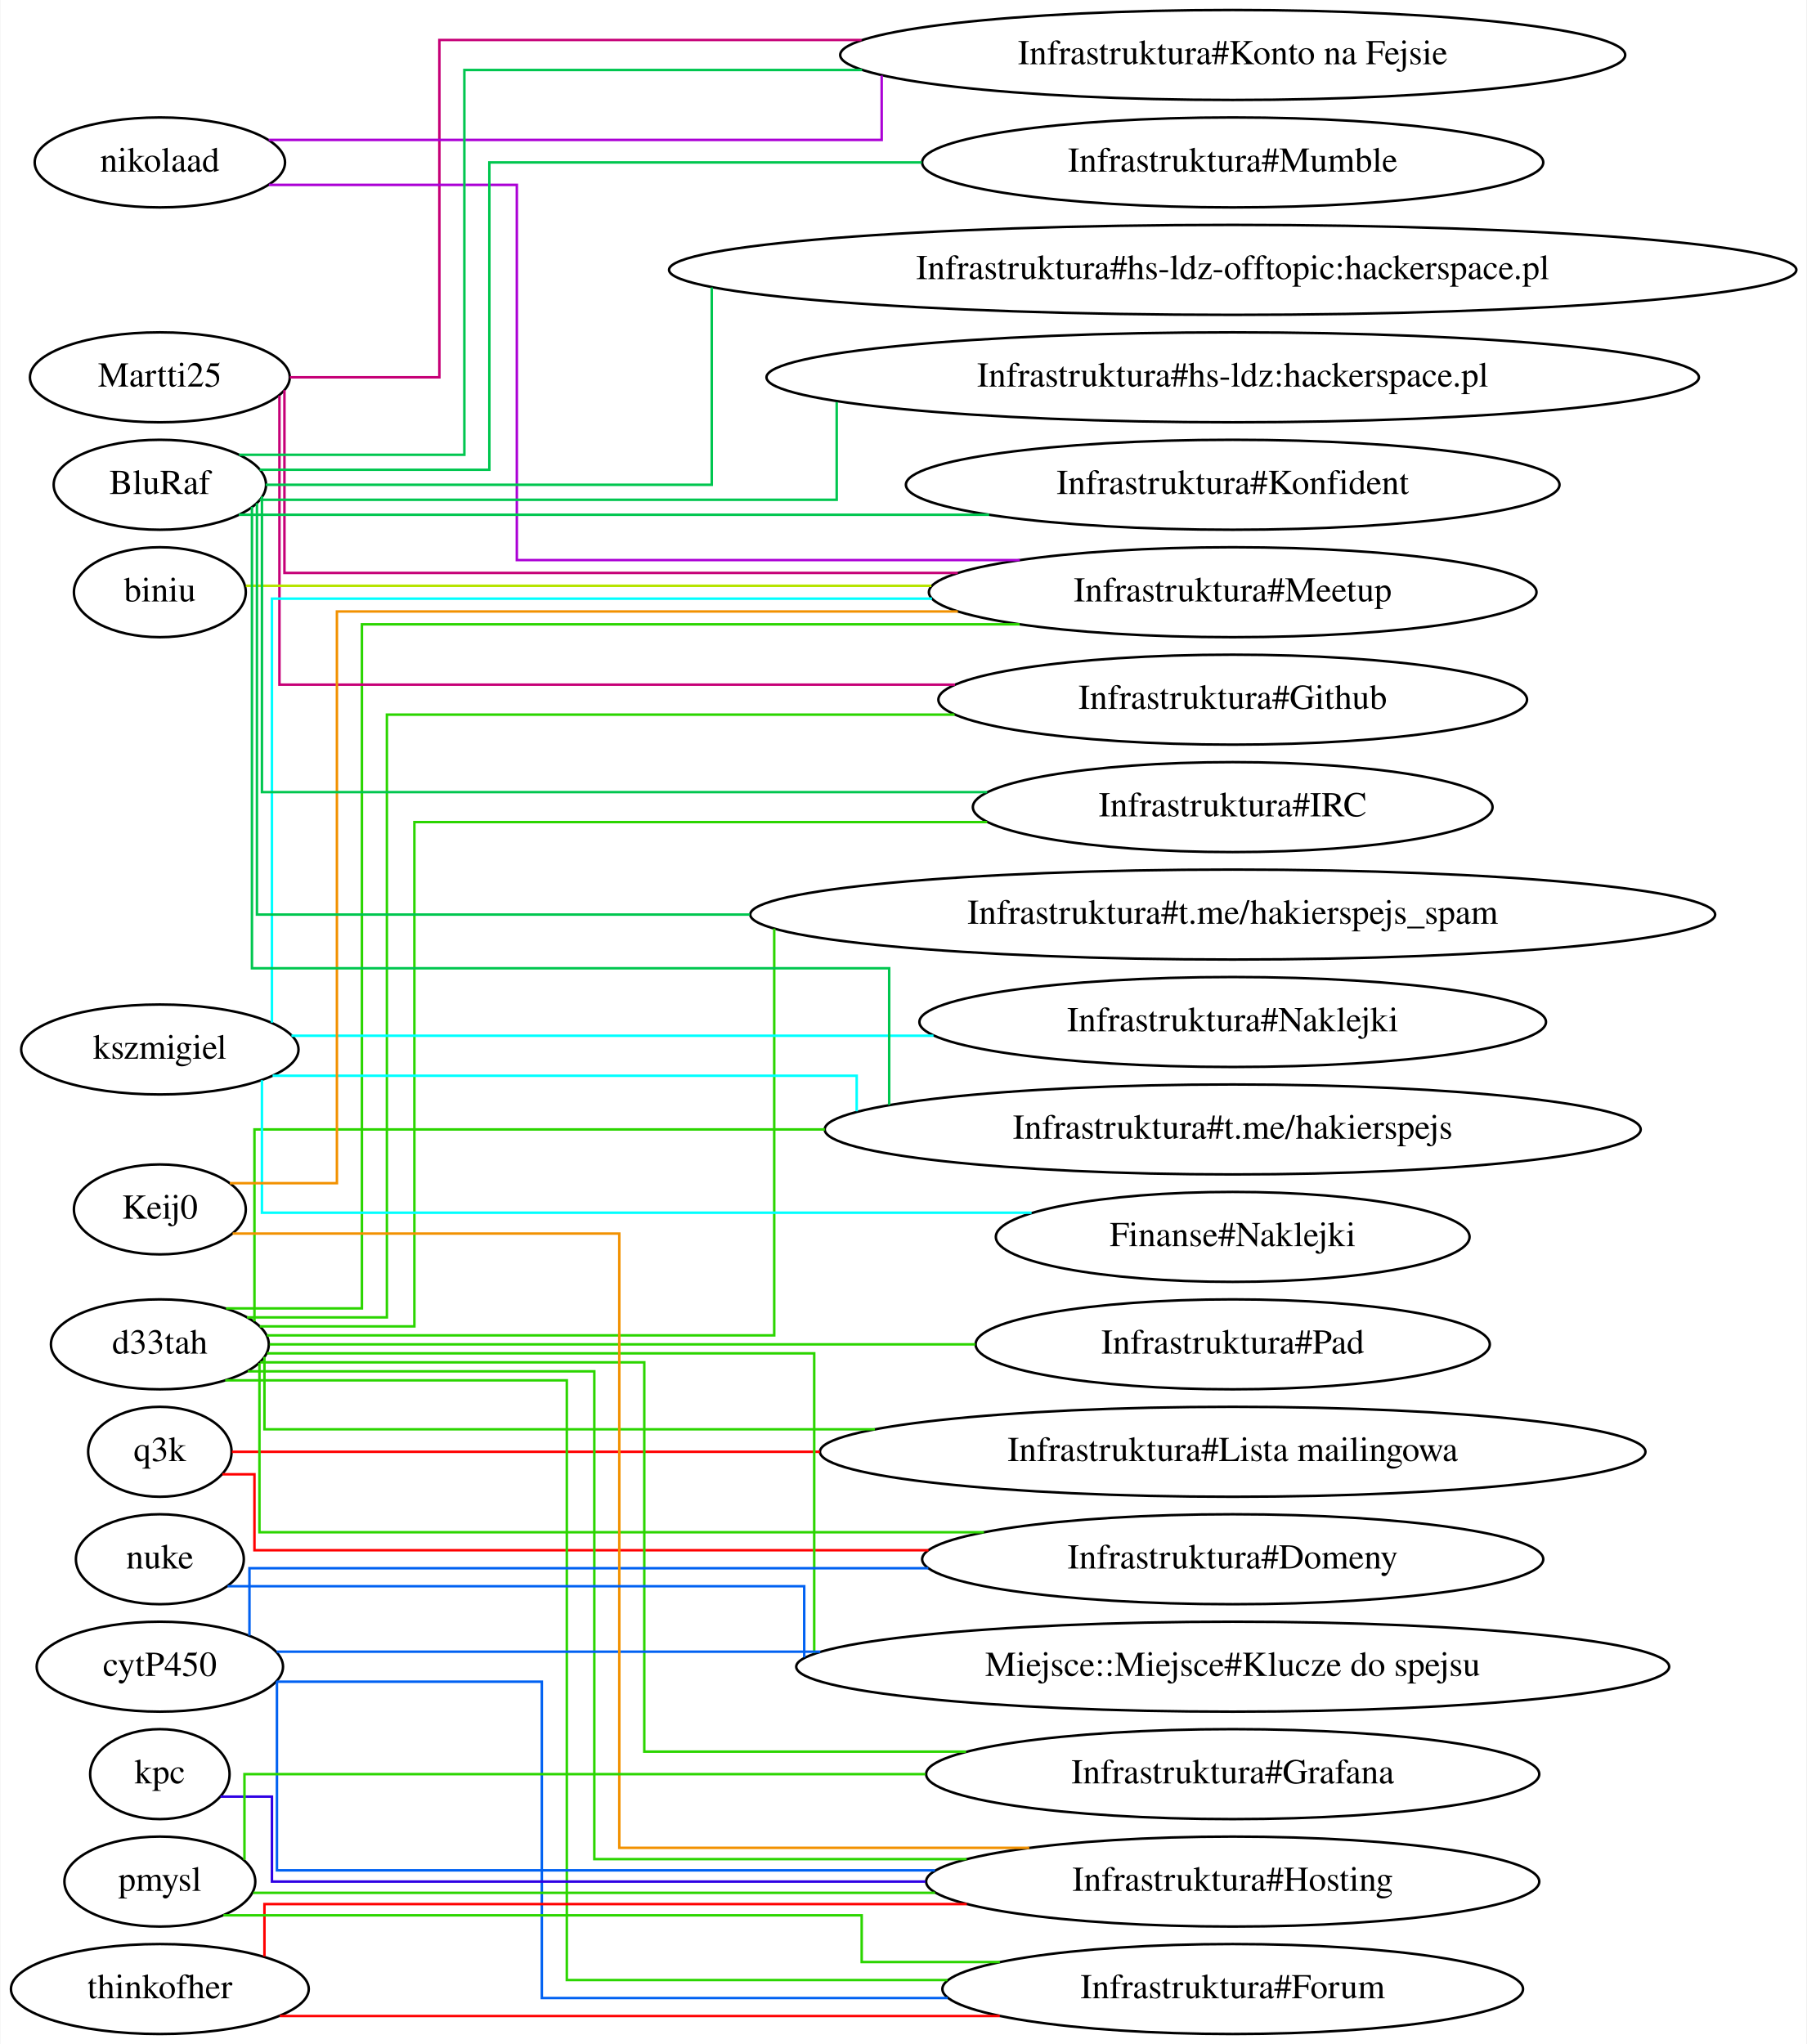
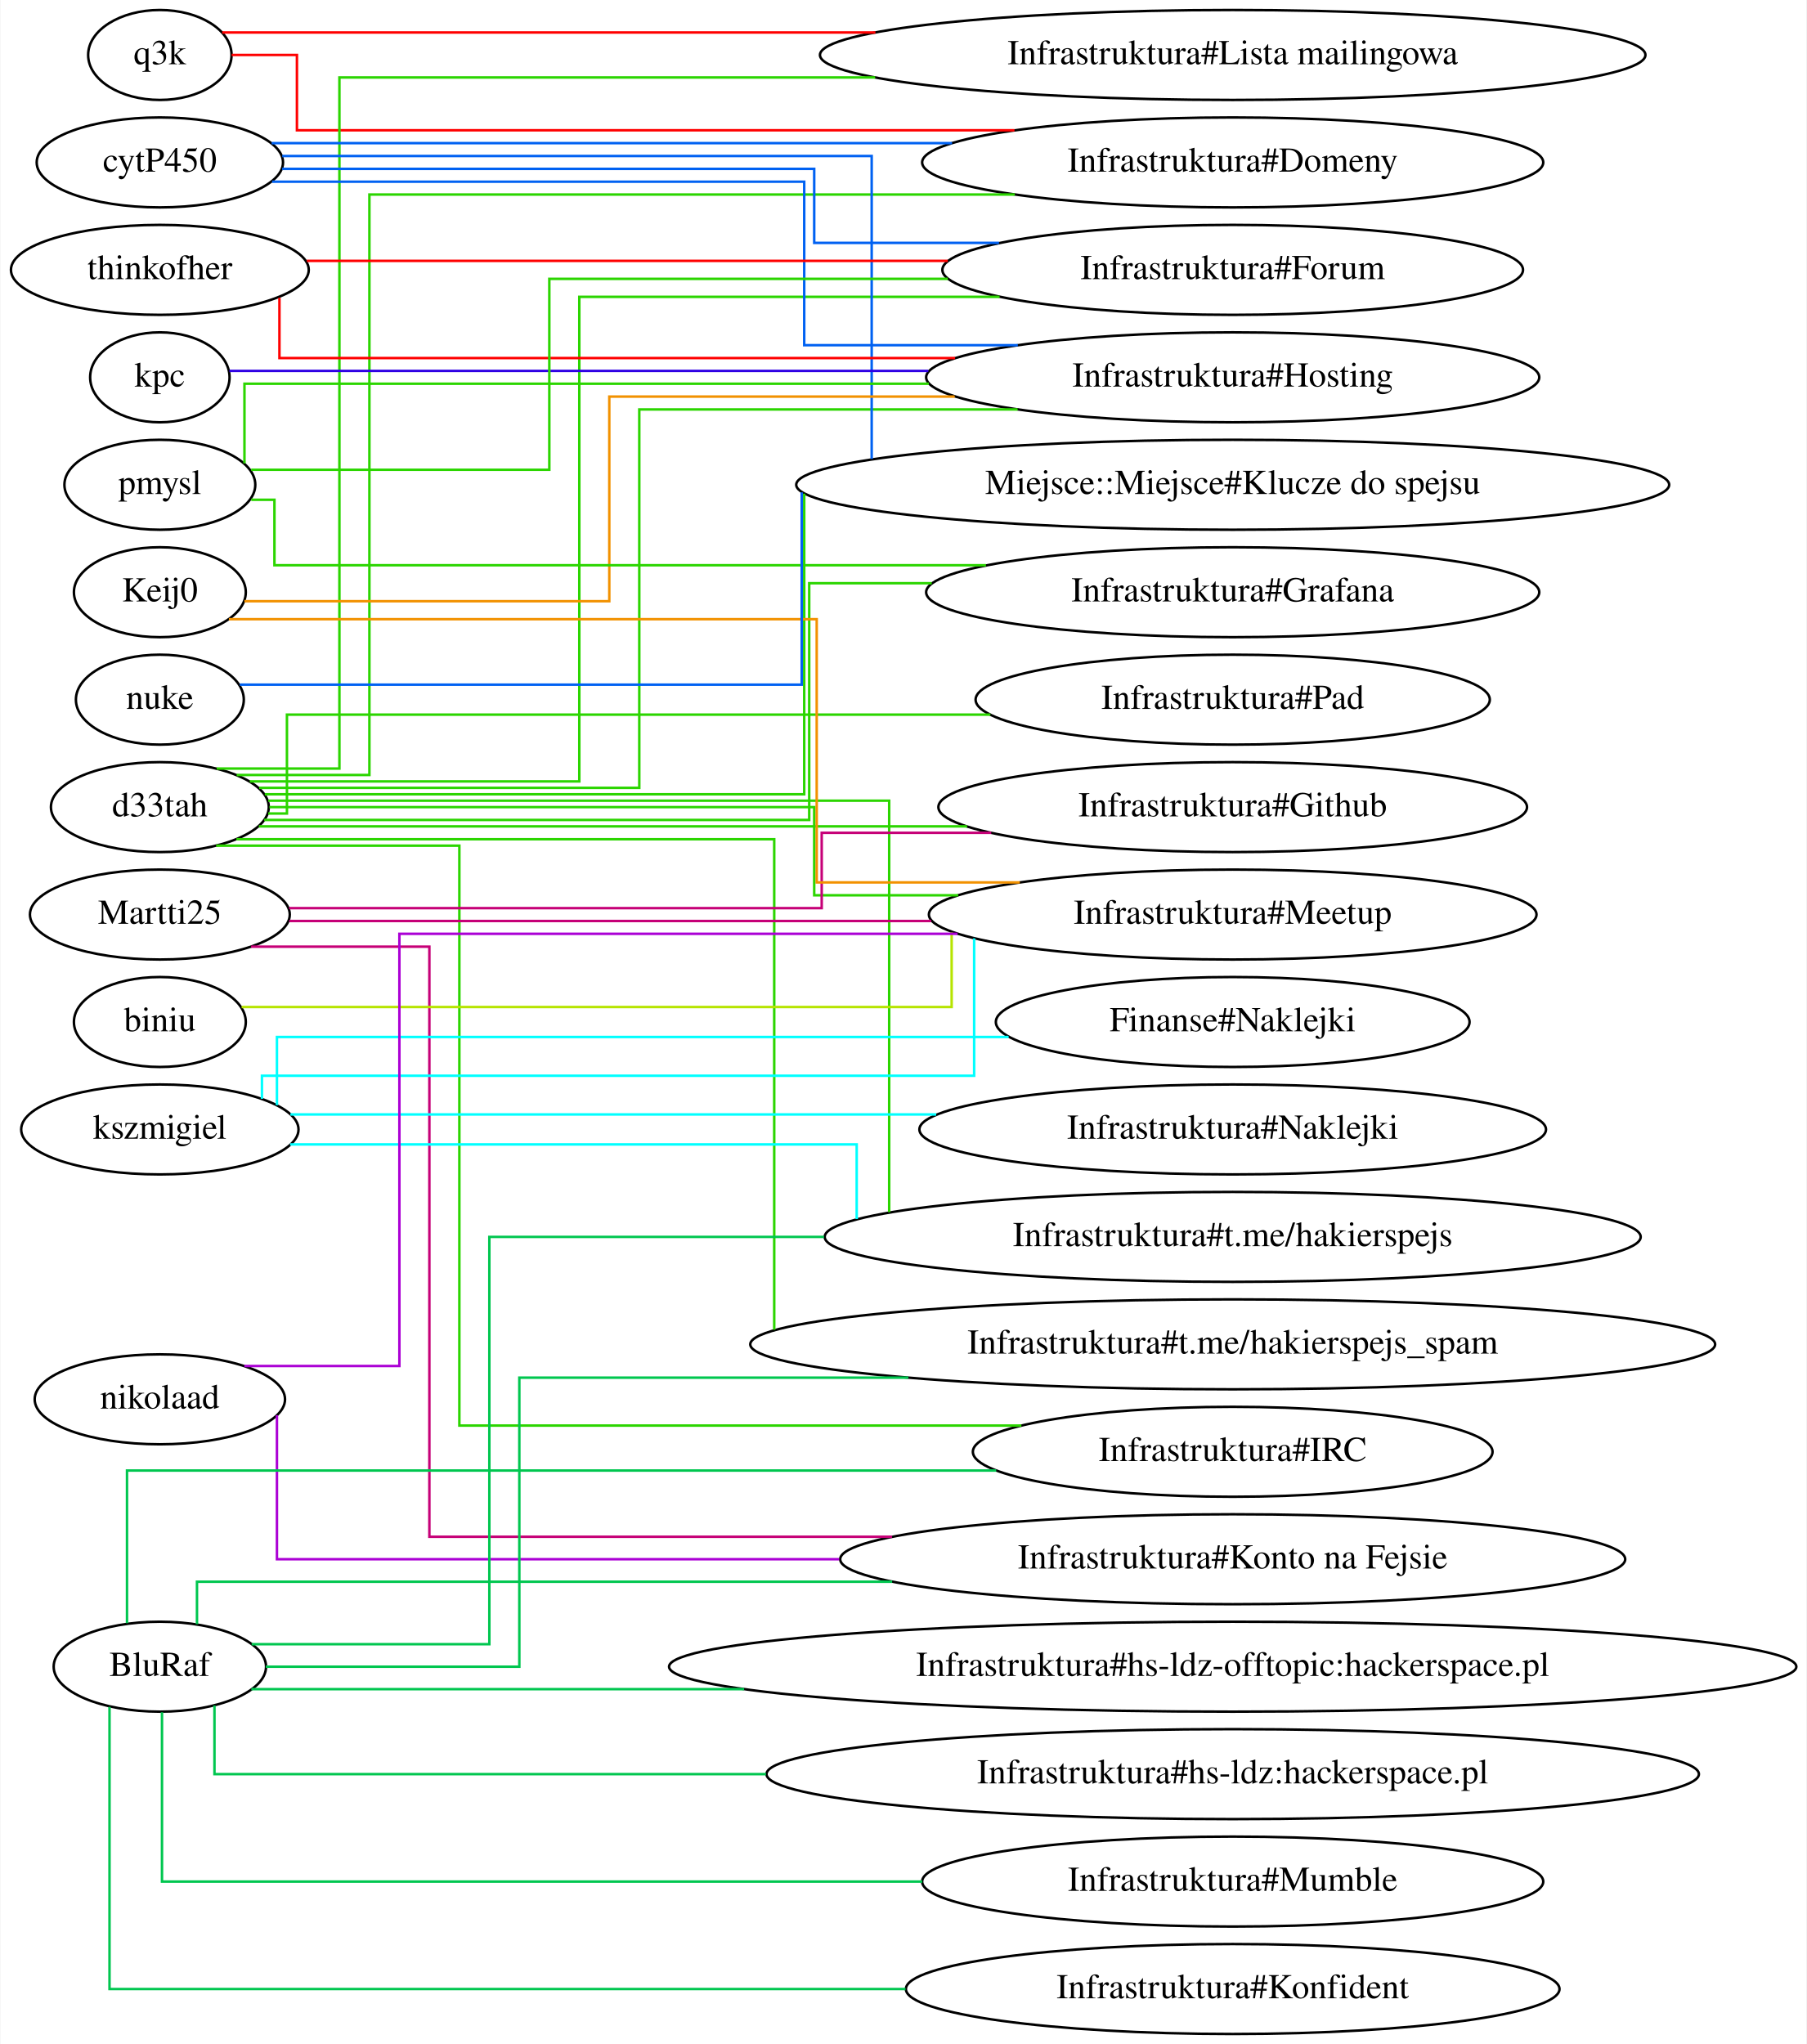
<svg xmlns="http://www.w3.org/2000/svg" width="723pt" height="818pt" viewBox="0.00 0.00 722.65 818.00">
  <g id="graph0" class="graph" transform="scale(1 1) rotate(0) translate(4 814)">
    <polygon fill="#ffffff" stroke="transparent" points="-4,4 -4,-814 718.649,-814 718.649,4 -4,4" />
    <g id="node1" class="node">
-       <ellipse fill="none" stroke="#000000" cx="59.795" cy="-233" rx="28.695" ry="18" />
-       <text text-anchor="middle" x="59.795" y="-229.3" font-family="Times,serif" font-size="14.00" fill="#000000">q3k</text>
+       <ellipse fill="none" stroke="#000000" cx="59.795" cy="-792" rx="28.695" ry="18" />
+       <text text-anchor="middle" x="59.795" y="-788.3" font-family="Times,serif" font-size="14.00" fill="#000000">q3k</text>
    </g>
    <g id="node2" class="node">
-       <ellipse fill="none" stroke="#000000" cx="489.119" cy="-190" rx="124.278" ry="18" />
-       <text text-anchor="middle" x="489.119" y="-186.3" font-family="Times,serif" font-size="14.00" fill="#000000">Infrastruktura#Domeny</text>
+       <ellipse fill="none" stroke="#000000" cx="489.119" cy="-749" rx="124.278" ry="18" />
+       <text text-anchor="middle" x="489.119" y="-745.3" font-family="Times,serif" font-size="14.00" fill="#000000">Infrastruktura#Domeny</text>
    </g>
    <g id="edge1" class="edge">
-       <path fill="none" stroke="#ff0000" d="M84.834,-224C91.873,-224 97.649,-224 97.649,-224 97.649,-224 97.649,-193.6 97.649,-193.6 97.649,-193.6 252.485,-193.6 367.402,-193.6" />
+       <path fill="none" stroke="#ff0000" d="M88.507,-792C101.779,-792 114.649,-792 114.649,-792 114.649,-792 114.649,-761.857 114.649,-761.857 114.649,-761.857 291.142,-761.857 401.795,-761.857" />
    </g>
    <g id="node3" class="node">
-       <ellipse fill="none" stroke="#000000" cx="489.119" cy="-233" rx="165.171" ry="18" />
-       <text text-anchor="middle" x="489.119" y="-229.3" font-family="Times,serif" font-size="14.00" fill="#000000">Infrastruktura#Lista mailingowa</text>
+       <ellipse fill="none" stroke="#000000" cx="489.119" cy="-792" rx="165.171" ry="18" />
+       <text text-anchor="middle" x="489.119" y="-788.3" font-family="Times,serif" font-size="14.00" fill="#000000">Infrastruktura#Lista mailingowa</text>
    </g>
    <g id="edge2" class="edge">
-       <path fill="none" stroke="#ff0000" d="M88.63,-233C136.572,-233 236.101,-233 323.94,-233" />
+       <path fill="none" stroke="#ff0000" d="M84.733,-801C134.842,-801 251.085,-801 346.142,-801" />
    </g>
    <g id="node4" class="node">
-       <ellipse fill="none" stroke="#000000" cx="59.795" cy="-276" rx="43.592" ry="18" />
-       <text text-anchor="middle" x="59.795" y="-272.3" font-family="Times,serif" font-size="14.00" fill="#000000">d33tah</text>
+       <ellipse fill="none" stroke="#000000" cx="59.795" cy="-491" rx="43.592" ry="18" />
+       <text text-anchor="middle" x="59.795" y="-487.3" font-family="Times,serif" font-size="14.00" fill="#000000">d33tah</text>
+     </g>
+     <g id="edge7" class="edge">
+       <path fill="none" stroke="#2bd500" d="M90.543,-503.857C114.475,-503.857 143.649,-503.857 143.649,-503.857 143.649,-503.857 143.649,-736.143 143.649,-736.143 143.649,-736.143 299.6,-736.143 401.943,-736.143" />
+     </g>
+     <g id="edge4" class="edge">
+       <path fill="none" stroke="#2bd500" d="M82.53,-506.429C103.581,-506.429 131.649,-506.429 131.649,-506.429 131.649,-506.429 131.649,-783 131.649,-783 131.649,-783 246.529,-783 346.039,-783" />
+     </g>
+     <g id="node5" class="node">
+       <ellipse fill="none" stroke="#000000" cx="489.119" cy="-491" rx="117.779" ry="18" />
+       <text text-anchor="middle" x="489.119" y="-487.3" font-family="Times,serif" font-size="14.00" fill="#000000">Infrastruktura#Github</text>
+     </g>
+     <g id="edge3" class="edge">
+       <path fill="none" stroke="#2bd500" d="M99.415,-483.286C163.247,-483.286 290.974,-483.286 382.822,-483.286" />
+     </g>
+     <g id="node6" class="node">
+       <ellipse fill="none" stroke="#000000" cx="489.119" cy="-663" rx="122.678" ry="18" />
+       <text text-anchor="middle" x="489.119" y="-659.3" font-family="Times,serif" font-size="14.00" fill="#000000">Infrastruktura#Hosting</text>
+     </g>
+     <g id="edge5" class="edge">
+       <path fill="none" stroke="#2bd500" d="M99.547,-498.714C155.743,-498.714 251.649,-498.714 251.649,-498.714 251.649,-498.714 251.649,-650.143 251.649,-650.143 251.649,-650.143 335.092,-650.143 403.051,-650.143" />
+     </g>
+     <g id="node7" class="node">
+       <ellipse fill="none" stroke="#000000" cx="489.119" cy="-706" rx="116.18" ry="18" />
+       <text text-anchor="middle" x="489.119" y="-702.3" font-family="Times,serif" font-size="14.00" fill="#000000">Infrastruktura#Forum</text>
+     </g>
+     <g id="edge6" class="edge">
+       <path fill="none" stroke="#2bd500" d="M95.804,-501.286C145.125,-501.286 227.649,-501.286 227.649,-501.286 227.649,-501.286 227.649,-695.2 227.649,-695.2 227.649,-695.2 320.74,-695.2 395.83,-695.2" />
+     </g>
+     <g id="node8" class="node">
+       <ellipse fill="none" stroke="#000000" cx="489.119" cy="-233" rx="103.981" ry="18" />
+       <text text-anchor="middle" x="489.119" y="-229.3" font-family="Times,serif" font-size="14.00" fill="#000000">Infrastruktura#IRC</text>
+     </g>
+     <g id="edge8" class="edge">
+       <path fill="none" stroke="#2bd500" d="M82.338,-475.571C117.057,-475.571 179.649,-475.571 179.649,-475.571 179.649,-475.571 179.649,-243.5 179.649,-243.5 179.649,-243.5 312.927,-243.5 404.555,-243.5" />
+     </g>
+     <g id="node9" class="node">
+       <ellipse fill="none" stroke="#000000" cx="489.119" cy="-577" rx="122.678" ry="18" />
+       <text text-anchor="middle" x="489.119" y="-573.3" font-family="Times,serif" font-size="14.00" fill="#000000">Infrastruktura#Grafana</text>
    </g>
    <g id="edge9" class="edge">
-       <path fill="none" stroke="#2bd500" d="M99.649,-268.515C99.649,-249.494 99.649,-200.8 99.649,-200.8 99.649,-200.8 274.187,-200.8 389.579,-200.8" />
+       <path fill="none" stroke="#2bd500" d="M101.545,-485.857C175,-485.857 319.649,-485.857 319.649,-485.857 319.649,-485.857 319.649,-580.6 319.649,-580.6 319.649,-580.6 341.063,-580.6 368.667,-580.6" />
+     </g>
+     <g id="node10" class="node">
+       <ellipse fill="none" stroke="#000000" cx="489.119" cy="-276" rx="193.066" ry="18" />
+       <text text-anchor="middle" x="489.119" y="-272.3" font-family="Times,serif" font-size="14.00" fill="#000000">Infrastruktura#t.me/hakierspejs_spam</text>
+     </g>
+     <g id="edge10" class="edge">
+       <path fill="none" stroke="#2bd500" d="M90.435,-478.143C156.341,-478.143 305.649,-478.143 305.649,-478.143 305.649,-478.143 305.649,-314.975 305.649,-281.832" />
+     </g>
+     <g id="node11" class="node">
+       <ellipse fill="none" stroke="#000000" cx="489.119" cy="-319" rx="163.271" ry="18" />
+       <text text-anchor="middle" x="489.119" y="-315.3" font-family="Times,serif" font-size="14.00" fill="#000000">Infrastruktura#t.me/hakierspejs</text>
+     </g>
+     <g id="edge11" class="edge">
+       <path fill="none" stroke="#2bd500" d="M103.173,-493.571C184.475,-493.571 351.649,-493.571 351.649,-493.571 351.649,-493.571 351.649,-365.815 351.649,-328.886" />
+     </g>
+     <g id="node12" class="node">
+       <ellipse fill="none" stroke="#000000" cx="489.119" cy="-620" rx="174.669" ry="18" />
+       <text text-anchor="middle" x="489.119" y="-616.3" font-family="Times,serif" font-size="14.00" fill="#000000">Miejsce::Miejsce#Klucze do spejsu</text>
+     </g>
+     <g id="edge12" class="edge">
+       <path fill="none" stroke="#2bd500" d="M101.797,-496.143C174.864,-496.143 317.649,-496.143 317.649,-496.143 317.649,-496.143 317.649,-596.119 317.649,-616.427" />
+     </g>
+     <g id="node13" class="node">
+       <ellipse fill="none" stroke="#000000" cx="489.119" cy="-448" rx="121.578" ry="18" />
+       <text text-anchor="middle" x="489.119" y="-444.3" font-family="Times,serif" font-size="14.00" fill="#000000">Infrastruktura#Meetup</text>
+     </g>
+     <g id="edge13" class="edge">
+       <path fill="none" stroke="#2bd500" d="M103.623,-491C178.167,-491 321.649,-491 321.649,-491 321.649,-491 321.649,-455.714 321.649,-455.714 321.649,-455.714 347.717,-455.714 379.283,-455.714" />
+     </g>
+     <g id="node14" class="node">
+       <ellipse fill="none" stroke="#000000" cx="489.119" cy="-534" rx="102.882" ry="18" />
+       <text text-anchor="middle" x="489.119" y="-530.3" font-family="Times,serif" font-size="14.00" fill="#000000">Infrastruktura#Pad</text>
    </g>
    <g id="edge14" class="edge">
-       <path fill="none" stroke="#2bd500" d="M101.649,-270.983C101.649,-261.526 101.649,-242 101.649,-242 101.649,-242 235.565,-242 345.941,-242" />
-     </g>
-     <g id="node5" class="node">
-       <ellipse fill="none" stroke="#000000" cx="489.119" cy="-362" rx="163.271" ry="18" />
-       <text text-anchor="middle" x="489.119" y="-358.3" font-family="Times,serif" font-size="14.00" fill="#000000">Infrastruktura#t.me/hakierspejs</text>
-     </g>
-     <g id="edge3" class="edge">
-       <path fill="none" stroke="#2bd500" d="M97.649,-285.204C97.649,-307.389 97.649,-362 97.649,-362 97.649,-362 218.521,-362 325.936,-362" />
-     </g>
-     <g id="node6" class="node">
-       <ellipse fill="none" stroke="#000000" cx="489.119" cy="-491" rx="103.981" ry="18" />
-       <text text-anchor="middle" x="489.119" y="-487.3" font-family="Times,serif" font-size="14.00" fill="#000000">Infrastruktura#IRC</text>
-     </g>
-     <g id="edge4" class="edge">
-       <path fill="none" stroke="#2bd500" d="M99.758,-283.2C128.293,-283.2 161.649,-283.2 161.649,-283.2 161.649,-283.2 161.649,-485 161.649,-485 161.649,-485 294.409,-485 390.868,-485" />
-     </g>
-     <g id="node7" class="node">
-       <ellipse fill="none" stroke="#000000" cx="489.119" cy="-61" rx="122.678" ry="18" />
-       <text text-anchor="middle" x="489.119" y="-57.3" font-family="Times,serif" font-size="14.00" fill="#000000">Infrastruktura#Hosting</text>
-     </g>
-     <g id="edge5" class="edge">
-       <path fill="none" stroke="#2bd500" d="M94.977,-265.2C145.778,-265.2 233.649,-265.2 233.649,-265.2 233.649,-265.2 233.649,-70 233.649,-70 233.649,-70 312.529,-70 382.627,-70" />
-     </g>
-     <g id="node8" class="node">
-       <ellipse fill="none" stroke="#000000" cx="489.119" cy="-577" rx="121.578" ry="18" />
-       <text text-anchor="middle" x="489.119" y="-573.3" font-family="Times,serif" font-size="14.00" fill="#000000">Infrastruktura#Meetup</text>
-     </g>
-     <g id="edge6" class="edge">
-       <path fill="none" stroke="#2bd500" d="M86.269,-290.4C109.85,-290.4 140.649,-290.4 140.649,-290.4 140.649,-290.4 140.649,-564.143 140.649,-564.143 140.649,-564.143 300.71,-564.143 403.874,-564.143" />
-     </g>
-     <g id="node9" class="node">
-       <ellipse fill="none" stroke="#000000" cx="489.119" cy="-448" rx="193.066" ry="18" />
-       <text text-anchor="middle" x="489.119" y="-444.3" font-family="Times,serif" font-size="14.00" fill="#000000">Infrastruktura#t.me/hakierspejs_spam</text>
-     </g>
-     <g id="edge7" class="edge">
-       <path fill="none" stroke="#2bd500" d="M102.619,-279.6C173.058,-279.6 305.649,-279.6 305.649,-279.6 305.649,-279.6 305.649,-413.177 305.649,-442.397" />
-     </g>
-     <g id="node10" class="node">
-       <ellipse fill="none" stroke="#000000" cx="489.119" cy="-104" rx="122.678" ry="18" />
-       <text text-anchor="middle" x="489.119" y="-100.3" font-family="Times,serif" font-size="14.00" fill="#000000">Infrastruktura#Grafana</text>
-     </g>
-     <g id="edge8" class="edge">
-       <path fill="none" stroke="#2bd500" d="M99.962,-268.8C156.743,-268.8 253.649,-268.8 253.649,-268.8 253.649,-268.8 253.649,-113 253.649,-113 253.649,-113 320.105,-113 382.408,-113" />
-     </g>
-     <g id="node11" class="node">
-       <ellipse fill="none" stroke="#000000" cx="489.119" cy="-18" rx="116.18" ry="18" />
-       <text text-anchor="middle" x="489.119" y="-14.3" font-family="Times,serif" font-size="14.00" fill="#000000">Infrastruktura#Forum</text>
-     </g>
-     <g id="edge10" class="edge">
-       <path fill="none" stroke="#2bd500" d="M85.96,-261.6C131.995,-261.6 222.649,-261.6 222.649,-261.6 222.649,-261.6 222.649,-21.6 222.649,-21.6 222.649,-21.6 302.628,-21.6 374.952,-21.6" />
-     </g>
-     <g id="node12" class="node">
-       <ellipse fill="none" stroke="#000000" cx="489.119" cy="-276" rx="102.882" ry="18" />
-       <text text-anchor="middle" x="489.119" y="-272.3" font-family="Times,serif" font-size="14.00" fill="#000000">Infrastruktura#Pad</text>
-     </g>
-     <g id="edge11" class="edge">
-       <path fill="none" stroke="#2bd500" d="M103.722,-276C169.652,-276 296.051,-276 386.113,-276" />
-     </g>
-     <g id="node13" class="node">
-       <ellipse fill="none" stroke="#000000" cx="489.119" cy="-147" rx="174.669" ry="18" />
-       <text text-anchor="middle" x="489.119" y="-143.3" font-family="Times,serif" font-size="14.00" fill="#000000">Miejsce::Miejsce#Klucze do spejsu</text>
-     </g>
-     <g id="edge12" class="edge">
-       <path fill="none" stroke="#2bd500" d="M102.741,-272.4C177.029,-272.4 321.649,-272.4 321.649,-272.4 321.649,-272.4 321.649,-176.391 321.649,-152.388" />
-     </g>
-     <g id="node14" class="node">
-       <ellipse fill="none" stroke="#000000" cx="489.119" cy="-534" rx="117.779" ry="18" />
-       <text text-anchor="middle" x="489.119" y="-530.3" font-family="Times,serif" font-size="14.00" fill="#000000">Infrastruktura#Github</text>
-     </g>
-     <g id="edge13" class="edge">
-       <path fill="none" stroke="#2bd500" d="M94.662,-286.8C120.283,-286.8 150.649,-286.8 150.649,-286.8 150.649,-286.8 150.649,-528 150.649,-528 150.649,-528 279.172,-528 377.823,-528" />
+       <path fill="none" stroke="#2bd500" d="M103.146,-488.429C107.666,-488.429 110.649,-488.429 110.649,-488.429 110.649,-488.429 110.649,-528 110.649,-528 110.649,-528 280.01,-528 392.145,-528" />
    </g>
    <g id="node15" class="node">
-       <ellipse fill="none" stroke="#000000" cx="59.795" cy="-147" rx="49.291" ry="18" />
-       <text text-anchor="middle" x="59.795" y="-143.3" font-family="Times,serif" font-size="14.00" fill="#000000">cytP450</text>
+       <ellipse fill="none" stroke="#000000" cx="59.795" cy="-749" rx="49.291" ry="18" />
+       <text text-anchor="middle" x="59.795" y="-745.3" font-family="Times,serif" font-size="14.00" fill="#000000">cytP450</text>
+     </g>
+     <g id="edge15" class="edge">
+       <path fill="none" stroke="#0061f2" d="M104.525,-756.714C168.418,-756.714 287.909,-756.714 376.815,-756.714" />
    </g>
    <g id="edge16" class="edge">
-       <path fill="none" stroke="#0061f2" d="M95.649,-159.466C95.649,-171.009 95.649,-186.4 95.649,-186.4 95.649,-186.4 251.76,-186.4 367.318,-186.4" />
-     </g>
-     <g id="edge15" class="edge">
-       <path fill="none" stroke="#0061f2" d="M106.649,-141.139C106.649,-122.451 106.649,-65.5 106.649,-65.5 106.649,-65.5 257.69,-65.5 369.938,-65.5" />
+       <path fill="none" stroke="#0061f2" d="M104.71,-741.286C178.587,-741.286 317.649,-741.286 317.649,-741.286 317.649,-741.286 317.649,-675.857 317.649,-675.857 317.649,-675.857 360.35,-675.857 403.133,-675.857" />
    </g>
    <g id="edge17" class="edge">
-       <path fill="none" stroke="#0061f2" d="M106.487,-141C151.439,-141 212.649,-141 212.649,-141 212.649,-141 212.649,-14.4 212.649,-14.4 212.649,-14.4 298.916,-14.4 375.072,-14.4" />
+       <path fill="none" stroke="#0061f2" d="M108.74,-746.429C184.531,-746.429 321.649,-746.429 321.649,-746.429 321.649,-746.429 321.649,-716.8 321.649,-716.8 321.649,-716.8 357.231,-716.8 395.592,-716.8" />
    </g>
    <g id="edge18" class="edge">
-       <path fill="none" stroke="#0061f2" d="M106.557,-153C158.716,-153 246.035,-153 324.091,-153" />
+       <path fill="none" stroke="#0061f2" d="M108.763,-751.571C190.207,-751.571 344.649,-751.571 344.649,-751.571 344.649,-751.571 344.649,-661.341 344.649,-630.324" />
    </g>
    <g id="node16" class="node">
-       <ellipse fill="none" stroke="#000000" cx="59.795" cy="-663" rx="51.991" ry="18" />
-       <text text-anchor="middle" x="59.795" y="-659.3" font-family="Times,serif" font-size="14.00" fill="#000000">Martti25</text>
+       <ellipse fill="none" stroke="#000000" cx="59.795" cy="-448" rx="51.991" ry="18" />
+       <text text-anchor="middle" x="59.795" y="-444.3" font-family="Times,serif" font-size="14.00" fill="#000000">Martti25</text>
+     </g>
+     <g id="edge19" class="edge">
+       <path fill="none" stroke="#c60077" d="M111.49,-450.571C188.568,-450.571 324.649,-450.571 324.649,-450.571 324.649,-450.571 324.649,-480.714 324.649,-480.714 324.649,-480.714 356.695,-480.714 392.495,-480.714" />
+     </g>
+     <g id="edge21" class="edge">
+       <path fill="none" stroke="#c60077" d="M111.581,-445.429C174.808,-445.429 283.768,-445.429 368.43,-445.429" />
+     </g>
+     <g id="node17" class="node">
+       <ellipse fill="none" stroke="#000000" cx="489.119" cy="-190" rx="157.072" ry="18" />
+       <text text-anchor="middle" x="489.119" y="-186.3" font-family="Times,serif" font-size="14.00" fill="#000000">Infrastruktura#Konto na Fejsie</text>
    </g>
    <g id="edge20" class="edge">
-       <path fill="none" stroke="#c60077" d="M109.649,-657.864C109.649,-640.447 109.649,-584.714 109.649,-584.714 109.649,-584.714 267.05,-584.714 379.106,-584.714" />
-     </g>
-     <g id="edge21" class="edge">
-       <path fill="none" stroke="#c60077" d="M107.649,-655.674C107.649,-629.194 107.649,-540 107.649,-540 107.649,-540 265.4,-540 378.014,-540" />
-     </g>
-     <g id="node17" class="node">
-       <ellipse fill="none" stroke="#000000" cx="489.119" cy="-792" rx="157.072" ry="18" />
-       <text text-anchor="middle" x="489.119" y="-788.3" font-family="Times,serif" font-size="14.00" fill="#000000">Infrastruktura#Konto na Fejsie</text>
-     </g>
-     <g id="edge19" class="edge">
-       <path fill="none" stroke="#c60077" d="M111.793,-663C141.003,-663 171.649,-663 171.649,-663 171.649,-663 171.649,-798 171.649,-798 171.649,-798 257.984,-798 340.609,-798" />
+       <path fill="none" stroke="#c60077" d="M96.309,-435.143C127.599,-435.143 167.649,-435.143 167.649,-435.143 167.649,-435.143 167.649,-199 167.649,-199 167.649,-199 265.171,-199 352.787,-199" />
    </g>
    <g id="node18" class="node">
+       <ellipse fill="none" stroke="#000000" cx="59.795" cy="-405" rx="34.394" ry="18" />
+       <text text-anchor="middle" x="59.795" y="-401.3" font-family="Times,serif" font-size="14.00" fill="#000000">biniu</text>
+     </g>
+     <g id="edge22" class="edge">
+       <path fill="none" stroke="#b6e400" d="M92.51,-411C173.466,-411 376.649,-411 376.649,-411 376.649,-411 376.649,-430.114 376.649,-440.866" />
+     </g>
+     <g id="node19" class="node">
+       <ellipse fill="none" stroke="#000000" cx="59.795" cy="-362" rx="55.491" ry="18" />
+       <text text-anchor="middle" x="59.795" y="-358.3" font-family="Times,serif" font-size="14.00" fill="#000000">kszmigiel</text>
+     </g>
+     <g id="edge26" class="edge">
+       <path fill="none" stroke="#00ffff" d="M111.918,-356C192.629,-356 338.649,-356 338.649,-356 338.649,-356 338.649,-336.886 338.649,-326.134" />
+     </g>
+     <g id="edge23" class="edge">
+       <path fill="none" stroke="#00ffff" d="M100.649,-374.257C100.649,-379.086 100.649,-383.5 100.649,-383.5 100.649,-383.5 385.649,-383.5 385.649,-383.5 385.649,-383.5 385.649,-420.541 385.649,-438.483" />
+     </g>
+     <g id="node20" class="node">
+       <ellipse fill="none" stroke="#000000" cx="489.119" cy="-405" rx="94.783" ry="18" />
+       <text text-anchor="middle" x="489.119" y="-401.3" font-family="Times,serif" font-size="14.00" fill="#000000">Finanse#Naklejki</text>
+     </g>
+     <g id="edge24" class="edge">
+       <path fill="none" stroke="#00ffff" d="M106.649,-371.721C106.649,-382.684 106.649,-399 106.649,-399 106.649,-399 286.401,-399 399.447,-399" />
+     </g>
+     <g id="node21" class="node">
+       <ellipse fill="none" stroke="#000000" cx="489.119" cy="-362" rx="125.378" ry="18" />
+       <text text-anchor="middle" x="489.119" y="-358.3" font-family="Times,serif" font-size="14.00" fill="#000000">Infrastruktura#Naklejki</text>
+     </g>
+     <g id="edge25" class="edge">
+       <path fill="none" stroke="#00ffff" d="M112.009,-368C175.809,-368 285.715,-368 370.47,-368" />
+     </g>
+     <g id="node22" class="node">
+       <ellipse fill="none" stroke="#000000" cx="59.795" cy="-254" rx="50.091" ry="18" />
+       <text text-anchor="middle" x="59.795" y="-250.3" font-family="Times,serif" font-size="14.00" fill="#000000">nikolaad</text>
+     </g>
+     <g id="edge27" class="edge">
+       <path fill="none" stroke="#ab00d5" d="M93.59,-267.333C121.187,-267.333 155.649,-267.333 155.649,-267.333 155.649,-267.333 155.649,-440.286 155.649,-440.286 155.649,-440.286 281.872,-440.286 379.005,-440.286" />
+     </g>
+     <g id="edge28" class="edge">
+       <path fill="none" stroke="#ab00d5" d="M106.649,-247.63C106.649,-231.441 106.649,-190 106.649,-190 106.649,-190 226.199,-190 331.622,-190" />
+     </g>
+     <g id="node23" class="node">
      <ellipse fill="none" stroke="#000000" cx="59.795" cy="-577" rx="34.394" ry="18" />
-       <text text-anchor="middle" x="59.795" y="-573.3" font-family="Times,serif" font-size="14.00" fill="#000000">biniu</text>
-     </g>
-     <g id="edge22" class="edge">
-       <path fill="none" stroke="#b6e400" d="M94.202,-579.571C153.001,-579.571 275.475,-579.571 368.539,-579.571" />
-     </g>
-     <g id="node19" class="node">
-       <ellipse fill="none" stroke="#000000" cx="59.795" cy="-394" rx="55.491" ry="18" />
-       <text text-anchor="middle" x="59.795" y="-390.3" font-family="Times,serif" font-size="14.00" fill="#000000">kszmigiel</text>
-     </g>
-     <g id="edge26" class="edge">
-       <path fill="none" stroke="#00ffff" d="M104.907,-383.5C183.829,-383.5 338.649,-383.5 338.649,-383.5 338.649,-383.5 338.649,-375.516 338.649,-369.279" />
-     </g>
-     <g id="edge25" class="edge">
-       <path fill="none" stroke="#00ffff" d="M104.649,-404.746C104.649,-443.589 104.649,-574.429 104.649,-574.429 104.649,-574.429 256.009,-574.429 368.789,-574.429" />
-     </g>
-     <g id="node20" class="node">
-       <ellipse fill="none" stroke="#000000" cx="489.119" cy="-319" rx="94.783" ry="18" />
-       <text text-anchor="middle" x="489.119" y="-315.3" font-family="Times,serif" font-size="14.00" fill="#000000">Finanse#Naklejki</text>
-     </g>
-     <g id="edge23" class="edge">
-       <path fill="none" stroke="#00ffff" d="M100.649,-381.711C100.649,-362.786 100.649,-328.667 100.649,-328.667 100.649,-328.667 294.843,-328.667 408.628,-328.667" />
-     </g>
-     <g id="node21" class="node">
-       <ellipse fill="none" stroke="#000000" cx="489.119" cy="-405" rx="125.378" ry="18" />
-       <text text-anchor="middle" x="489.119" y="-401.3" font-family="Times,serif" font-size="14.00" fill="#000000">Infrastruktura#Naklejki</text>
-     </g>
-     <g id="edge24" class="edge">
-       <path fill="none" stroke="#00ffff" d="M112.438,-399.5C176.029,-399.5 284.97,-399.5 369.386,-399.5" />
-     </g>
-     <g id="node22" class="node">
-       <ellipse fill="none" stroke="#000000" cx="59.795" cy="-749" rx="50.091" ry="18" />
-       <text text-anchor="middle" x="59.795" y="-745.3" font-family="Times,serif" font-size="14.00" fill="#000000">nikolaad</text>
-     </g>
-     <g id="edge28" class="edge">
-       <path fill="none" stroke="#ab00d5" d="M103.432,-740C145.443,-740 202.649,-740 202.649,-740 202.649,-740 202.649,-589.857 202.649,-589.857 202.649,-589.857 319.501,-589.857 403.945,-589.857" />
-     </g>
-     <g id="edge27" class="edge">
-       <path fill="none" stroke="#ab00d5" d="M103.352,-758C184.046,-758 348.649,-758 348.649,-758 348.649,-758 348.649,-773.707 348.649,-783.769" />
-     </g>
-     <g id="node23" class="node">
-       <ellipse fill="none" stroke="#000000" cx="59.795" cy="-330" rx="34.394" ry="18" />
-       <text text-anchor="middle" x="59.795" y="-326.3" font-family="Times,serif" font-size="14.00" fill="#000000">Keij0</text>
+       <text text-anchor="middle" x="59.795" y="-573.3" font-family="Times,serif" font-size="14.00" fill="#000000">Keij0</text>
+     </g>
+     <g id="edge30" class="edge">
+       <path fill="none" stroke="#f29100" d="M93.624,-573.4C145.724,-573.4 239.649,-573.4 239.649,-573.4 239.649,-573.4 239.649,-655.286 239.649,-655.286 239.649,-655.286 311.357,-655.286 377.882,-655.286" />
    </g>
    <g id="edge29" class="edge">
-       <path fill="none" stroke="#f29100" d="M88.927,-320.333C140.769,-320.333 243.649,-320.333 243.649,-320.333 243.649,-320.333 243.649,-74.5 243.649,-74.5 243.649,-74.5 336.268,-74.5 407.722,-74.5" />
-     </g>
-     <g id="edge30" class="edge">
-       <path fill="none" stroke="#f29100" d="M87.798,-340.5C107.603,-340.5 130.649,-340.5 130.649,-340.5 130.649,-340.5 130.649,-569.286 130.649,-569.286 130.649,-569.286 273.757,-569.286 379.13,-569.286" />
+       <path fill="none" stroke="#f29100" d="M87.428,-566.2C154.915,-566.2 322.649,-566.2 322.649,-566.2 322.649,-566.2 322.649,-460.857 322.649,-460.857 322.649,-460.857 362.976,-460.857 403.934,-460.857" />
    </g>
    <g id="node24" class="node">
-       <ellipse fill="none" stroke="#000000" cx="59.795" cy="-620" rx="42.494" ry="18" />
-       <text text-anchor="middle" x="59.795" y="-616.3" font-family="Times,serif" font-size="14.00" fill="#000000">BluRaf</text>
+       <ellipse fill="none" stroke="#000000" cx="59.795" cy="-147" rx="42.494" ry="18" />
+       <text text-anchor="middle" x="59.795" y="-143.3" font-family="Times,serif" font-size="14.00" fill="#000000">BluRaf</text>
+     </g>
+     <g id="edge34" class="edge">
+       <path fill="none" stroke="#00c64f" d="M46.649,-164.422C46.649,-187.548 46.649,-225.5 46.649,-225.5 46.649,-225.5 264.489,-225.5 394.47,-225.5" />
+     </g>
+     <g id="edge37" class="edge">
+       <path fill="none" stroke="#00c64f" d="M102.178,-147C144.611,-147 203.649,-147 203.649,-147 203.649,-147 203.649,-262.667 203.649,-262.667 203.649,-262.667 283.921,-262.667 359.332,-262.667" />
+     </g>
+     <g id="edge38" class="edge">
+       <path fill="none" stroke="#00c64f" d="M96.524,-156C135.538,-156 191.649,-156 191.649,-156 191.649,-156 191.649,-319 191.649,-319 191.649,-319 256.468,-319 325.591,-319" />
+     </g>
+     <g id="edge33" class="edge">
+       <path fill="none" stroke="#00c64f" d="M74.649,-164C74.649,-172.5 74.649,-181 74.649,-181 74.649,-181 232.03,-181 352.832,-181" />
+     </g>
+     <g id="node25" class="node">
+       <ellipse fill="none" stroke="#000000" cx="489.119" cy="-104" rx="186.567" ry="18" />
+       <text text-anchor="middle" x="489.119" y="-100.3" font-family="Times,serif" font-size="14.00" fill="#000000">Infrastruktura#hs-ldz:hackerspace.pl</text>
    </g>
    <g id="edge31" class="edge">
-       <path fill="none" stroke="#00c64f" d="M96.649,-611.183C96.649,-573.329 96.649,-426.5 96.649,-426.5 96.649,-426.5 351.649,-426.5 351.649,-426.5 351.649,-426.5 351.649,-389.84 351.649,-371.796" />
-     </g>
-     <g id="edge33" class="edge">
-       <path fill="none" stroke="#00c64f" d="M100.649,-615.328C100.649,-592.861 100.649,-497 100.649,-497 100.649,-497 275.756,-497 390.841,-497" />
+       <path fill="none" stroke="#00c64f" d="M81.649,-131.476C81.649,-119.159 81.649,-104 81.649,-104 81.649,-104 195.173,-104 302.378,-104" />
+     </g>
+     <g id="node26" class="node">
+       <ellipse fill="none" stroke="#000000" cx="489.119" cy="-61" rx="124.278" ry="18" />
+       <text text-anchor="middle" x="489.119" y="-57.3" font-family="Times,serif" font-size="14.00" fill="#000000">Infrastruktura#Mumble</text>
+     </g>
+     <g id="edge32" class="edge">
+       <path fill="none" stroke="#00c64f" d="M60.649,-128.762C60.649,-103.517 60.649,-61 60.649,-61 60.649,-61 238.375,-61 364.9,-61" />
+     </g>
+     <g id="node27" class="node">
+       <ellipse fill="none" stroke="#000000" cx="489.119" cy="-18" rx="130.777" ry="18" />
+       <text text-anchor="middle" x="489.119" y="-14.3" font-family="Times,serif" font-size="14.00" fill="#000000">Infrastruktura#Konfident</text>
    </g>
    <g id="edge35" class="edge">
-       <path fill="none" stroke="#00c64f" d="M98.649,-612.609C98.649,-579.688 98.649,-448 98.649,-448 98.649,-448 197.606,-448 295.886,-448" />
-     </g>
-     <g id="edge37" class="edge">
-       <path fill="none" stroke="#00c64f" d="M91.493,-632C127.597,-632 181.649,-632 181.649,-632 181.649,-632 181.649,-786 181.649,-786 181.649,-786 262.162,-786 340.788,-786" />
-     </g>
-     <g id="node25" class="node">
-       <ellipse fill="none" stroke="#000000" cx="489.119" cy="-706" rx="225.56" ry="18" />
-       <text text-anchor="middle" x="489.119" y="-702.3" font-family="Times,serif" font-size="14.00" fill="#000000">Infrastruktura#hs-ldz-offtopic:hackerspace.pl</text>
-     </g>
-     <g id="edge32" class="edge">
-       <path fill="none" stroke="#00c64f" d="M102.116,-620C166.245,-620 280.649,-620 280.649,-620 280.649,-620 280.649,-678.423 280.649,-698.962" />
-     </g>
-     <g id="node26" class="node">
-       <ellipse fill="none" stroke="#000000" cx="489.119" cy="-663" rx="186.567" ry="18" />
-       <text text-anchor="middle" x="489.119" y="-659.3" font-family="Times,serif" font-size="14.00" fill="#000000">Infrastruktura#hs-ldz:hackerspace.pl</text>
-     </g>
-     <g id="edge34" class="edge">
-       <path fill="none" stroke="#00c64f" d="M99.76,-614C175.103,-614 330.649,-614 330.649,-614 330.649,-614 330.649,-638.766 330.649,-653.084" />
-     </g>
-     <g id="node27" class="node">
-       <ellipse fill="none" stroke="#000000" cx="489.119" cy="-620" rx="130.777" ry="18" />
-       <text text-anchor="middle" x="489.119" y="-616.3" font-family="Times,serif" font-size="14.00" fill="#000000">Infrastruktura#Konfident</text>
+       <path fill="none" stroke="#00c64f" d="M39.649,-130.923C39.649,-96.342 39.649,-18 39.649,-18 39.649,-18 225.521,-18 358.208,-18" />
+     </g>
+     <g id="node28" class="node">
+       <ellipse fill="none" stroke="#000000" cx="489.119" cy="-147" rx="225.56" ry="18" />
+       <text text-anchor="middle" x="489.119" y="-143.3" font-family="Times,serif" font-size="14.00" fill="#000000">Infrastruktura#hs-ldz-offtopic:hackerspace.pl</text>
    </g>
    <g id="edge36" class="edge">
-       <path fill="none" stroke="#00c64f" d="M91.364,-608C153.815,-608 295.403,-608 391.656,-608" />
-     </g>
-     <g id="node28" class="node">
-       <ellipse fill="none" stroke="#000000" cx="489.119" cy="-749" rx="124.278" ry="18" />
-       <text text-anchor="middle" x="489.119" y="-745.3" font-family="Times,serif" font-size="14.00" fill="#000000">Infrastruktura#Mumble</text>
-     </g>
-     <g id="edge38" class="edge">
-       <path fill="none" stroke="#00c64f" d="M99.713,-626C138.522,-626 191.649,-626 191.649,-626 191.649,-626 191.649,-749 191.649,-749 191.649,-749 283.174,-749 364.689,-749" />
+       <path fill="none" stroke="#00c64f" d="M96.399,-138C140.706,-138 218.719,-138 293.601,-138" />
    </g>
    <g id="node29" class="node">
-       <ellipse fill="none" stroke="#000000" cx="59.795" cy="-104" rx="27.895" ry="18" />
-       <text text-anchor="middle" x="59.795" y="-100.3" font-family="Times,serif" font-size="14.00" fill="#000000">kpc</text>
+       <ellipse fill="none" stroke="#000000" cx="59.795" cy="-663" rx="27.895" ry="18" />
+       <text text-anchor="middle" x="59.795" y="-659.3" font-family="Times,serif" font-size="14.00" fill="#000000">kpc</text>
    </g>
    <g id="edge39" class="edge">
-       <path fill="none" stroke="#2e00e4" d="M84.06,-95C94.629,-95 104.649,-95 104.649,-95 104.649,-95 104.649,-61 104.649,-61 104.649,-61 253.662,-61 366.149,-61" />
+       <path fill="none" stroke="#2e00e4" d="M87.633,-665.571C143.191,-665.571 270.781,-665.571 367.325,-665.571" />
    </g>
    <g id="node30" class="node">
-       <ellipse fill="none" stroke="#000000" cx="59.795" cy="-18" rx="59.59" ry="18" />
-       <text text-anchor="middle" x="59.795" y="-14.3" font-family="Times,serif" font-size="14.00" fill="#000000">thinkofher</text>
+       <ellipse fill="none" stroke="#000000" cx="59.795" cy="-706" rx="59.59" ry="18" />
+       <text text-anchor="middle" x="59.795" y="-702.3" font-family="Times,serif" font-size="14.00" fill="#000000">thinkofher</text>
    </g>
    <g id="edge40" class="edge">
-       <path fill="none" stroke="#ff0000" d="M101.649,-31.048C101.649,-40.636 101.649,-52 101.649,-52 101.649,-52 268.022,-52 382.729,-52" />
+       <path fill="none" stroke="#ff0000" d="M107.649,-694.835C107.649,-684.498 107.649,-670.714 107.649,-670.714 107.649,-670.714 265.4,-670.714 378.014,-670.714" />
    </g>
    <g id="edge41" class="edge">
-       <path fill="none" stroke="#ff0000" d="M107.794,-7.2C177.266,-7.2 307.214,-7.2 395.917,-7.2" />
+       <path fill="none" stroke="#ff0000" d="M118.59,-709.6C184.385,-709.6 292.566,-709.6 375.095,-709.6" />
    </g>
    <g id="node31" class="node">
-       <ellipse fill="none" stroke="#000000" cx="59.795" cy="-61" rx="38.194" ry="18" />
-       <text text-anchor="middle" x="59.795" y="-57.3" font-family="Times,serif" font-size="14.00" fill="#000000">pmysl</text>
+       <ellipse fill="none" stroke="#000000" cx="59.795" cy="-620" rx="38.194" ry="18" />
+       <text text-anchor="middle" x="59.795" y="-616.3" font-family="Times,serif" font-size="14.00" fill="#000000">pmysl</text>
+     </g>
+     <g id="edge43" class="edge">
+       <path fill="none" stroke="#2bd500" d="M93.649,-628.574C93.649,-640.441 93.649,-660.429 93.649,-660.429 93.649,-660.429 251.284,-660.429 367.508,-660.429" />
+     </g>
+     <g id="edge44" class="edge">
+       <path fill="none" stroke="#2bd500" d="M96.336,-626C142.402,-626 215.649,-626 215.649,-626 215.649,-626 215.649,-702.4 215.649,-702.4 215.649,-702.4 300.087,-702.4 375.124,-702.4" />
    </g>
    <g id="edge42" class="edge">
-       <path fill="none" stroke="#2bd500" d="M97.143,-56.5C157.326,-56.5 278.283,-56.5 370.003,-56.5" />
-     </g>
-     <g id="edge43" class="edge">
-       <path fill="none" stroke="#2bd500" d="M93.649,-69.702C93.649,-82.266 93.649,-104 93.649,-104 93.649,-104 250.067,-104 366.158,-104" />
-     </g>
-     <g id="edge44" class="edge">
-       <path fill="none" stroke="#2bd500" d="M85.214,-47.5C154.349,-47.5 340.649,-47.5 340.649,-47.5 340.649,-47.5 340.649,-28.8 340.649,-28.8 340.649,-28.8 366.104,-28.8 395.934,-28.8" />
+       <path fill="none" stroke="#2bd500" d="M96.37,-614C101.818,-614 105.649,-614 105.649,-614 105.649,-614 105.649,-587.8 105.649,-587.8 105.649,-587.8 276.747,-587.8 390.366,-587.8" />
    </g>
    <g id="node32" class="node">
-       <ellipse fill="none" stroke="#000000" cx="59.795" cy="-190" rx="33.595" ry="18" />
-       <text text-anchor="middle" x="59.795" y="-186.3" font-family="Times,serif" font-size="14.00" fill="#000000">nuke</text>
+       <ellipse fill="none" stroke="#000000" cx="59.795" cy="-534" rx="33.595" ry="18" />
+       <text text-anchor="middle" x="59.795" y="-530.3" font-family="Times,serif" font-size="14.00" fill="#000000">nuke</text>
    </g>
    <g id="edge45" class="edge">
-       <path fill="none" stroke="#0061f2" d="M86.902,-179.2C153.106,-179.2 317.649,-179.2 317.649,-179.2 317.649,-179.2 317.649,-159.152 317.649,-150.694" />
+       <path fill="none" stroke="#0061f2" d="M91.806,-540C160.661,-540 316.649,-540 316.649,-540 316.649,-540 316.649,-602.349 316.649,-616.962" />
    </g>
  </g>
</svg>
